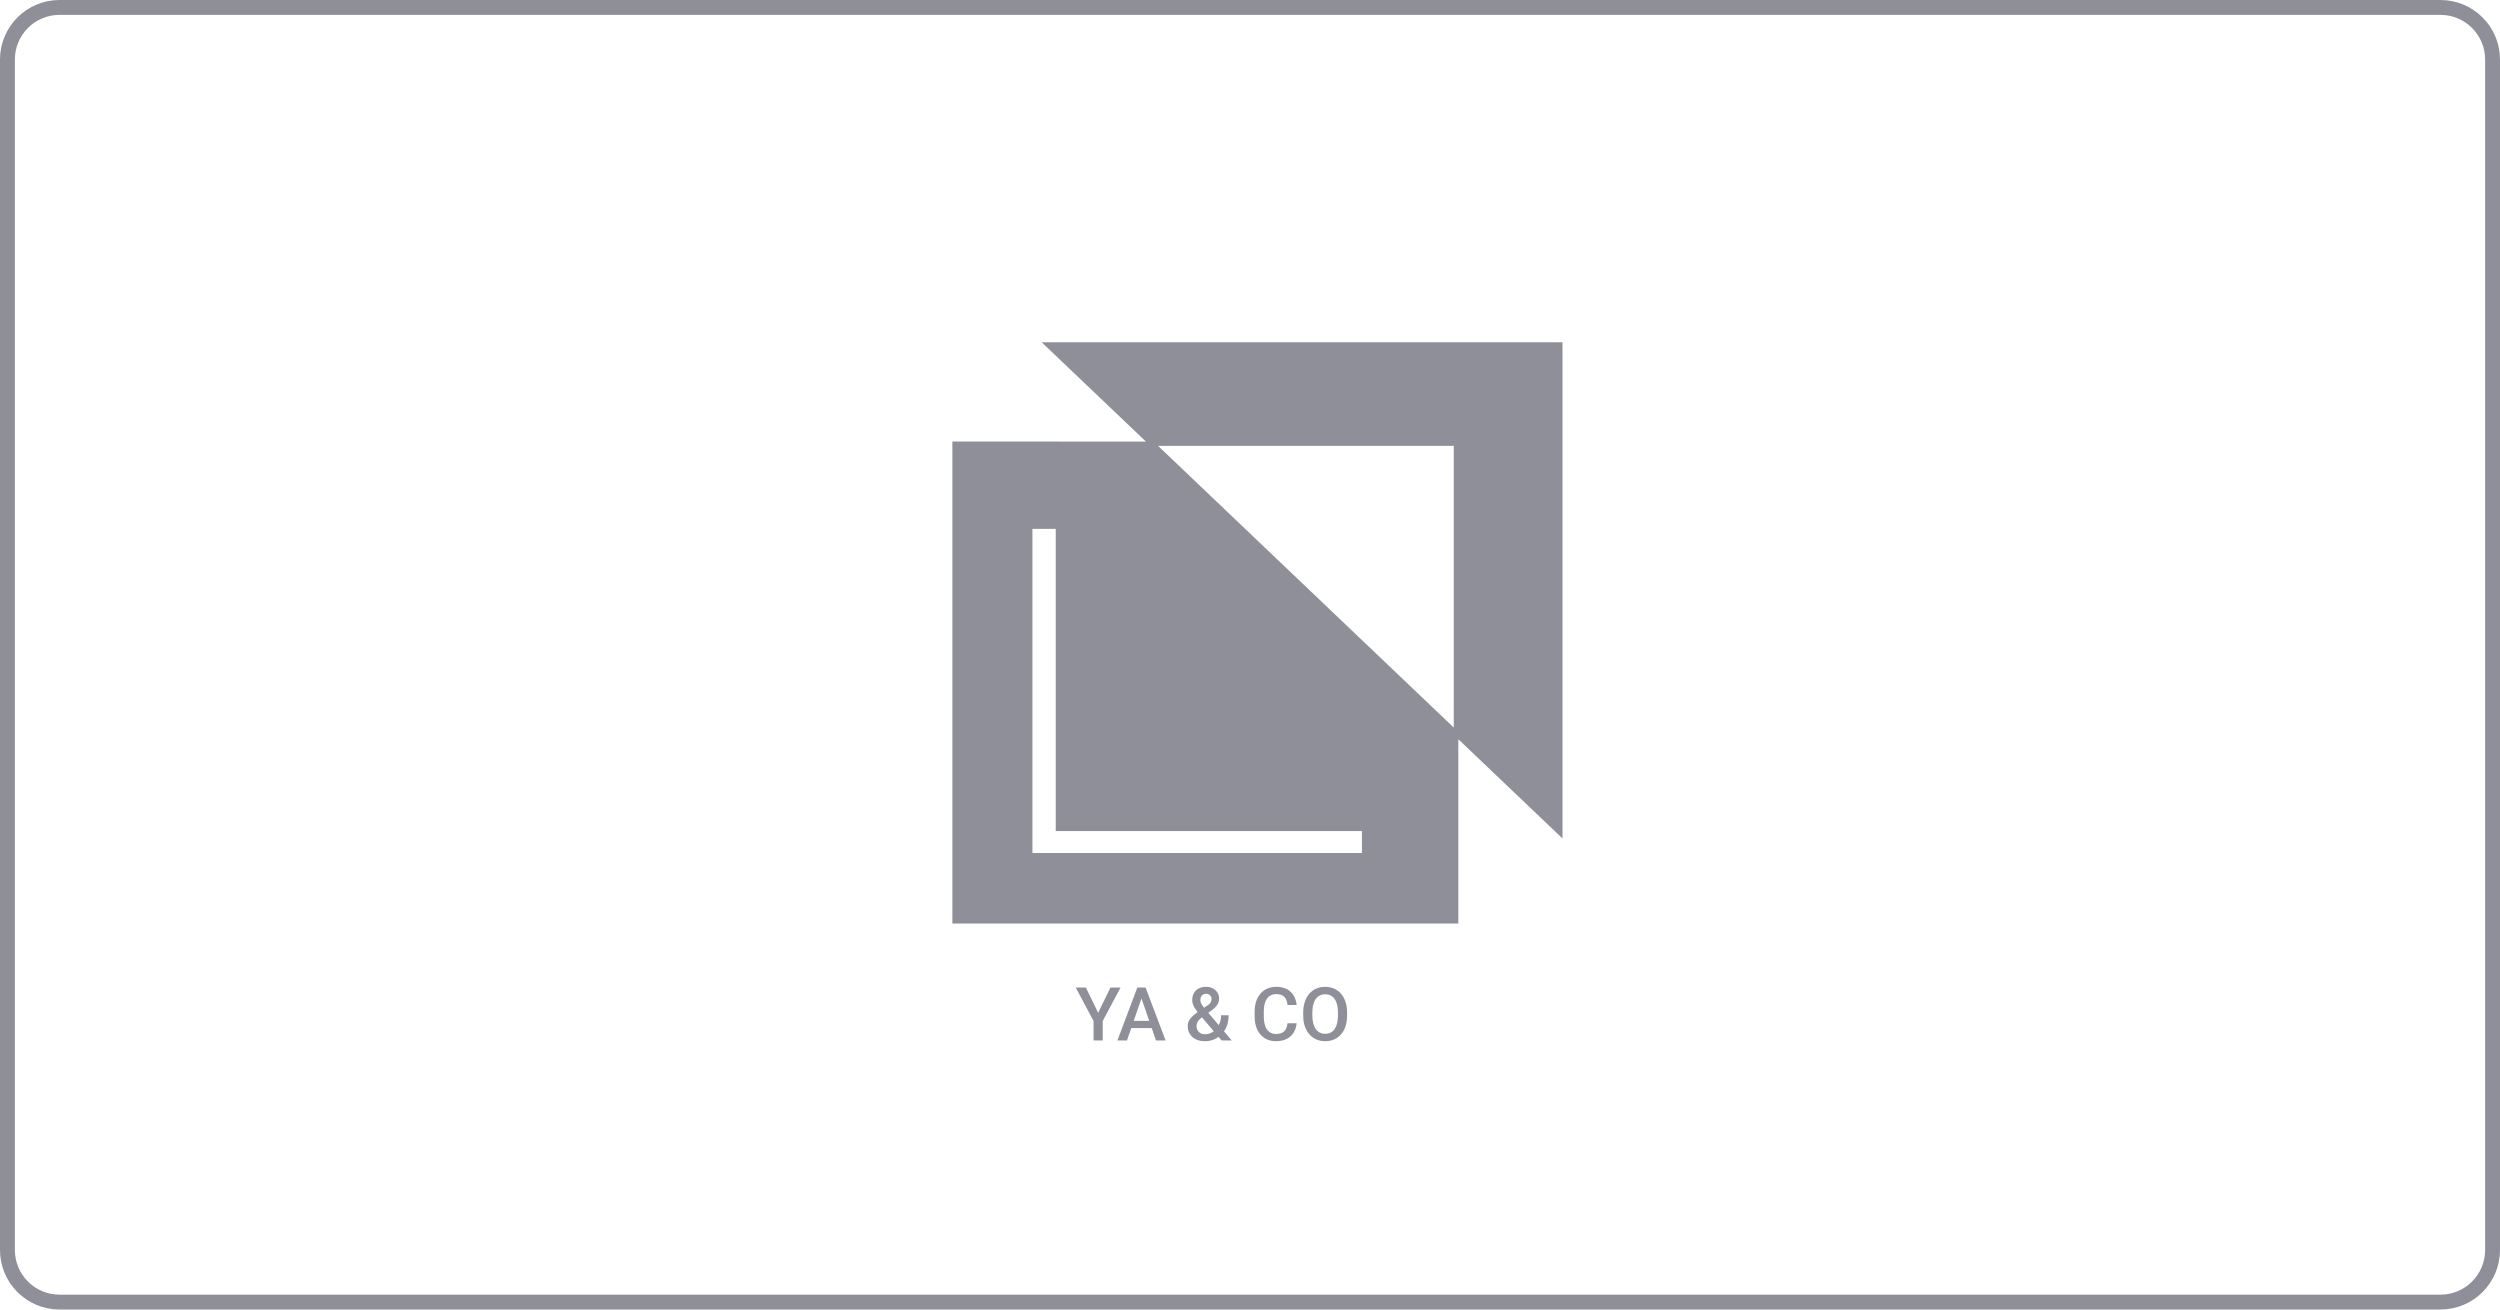
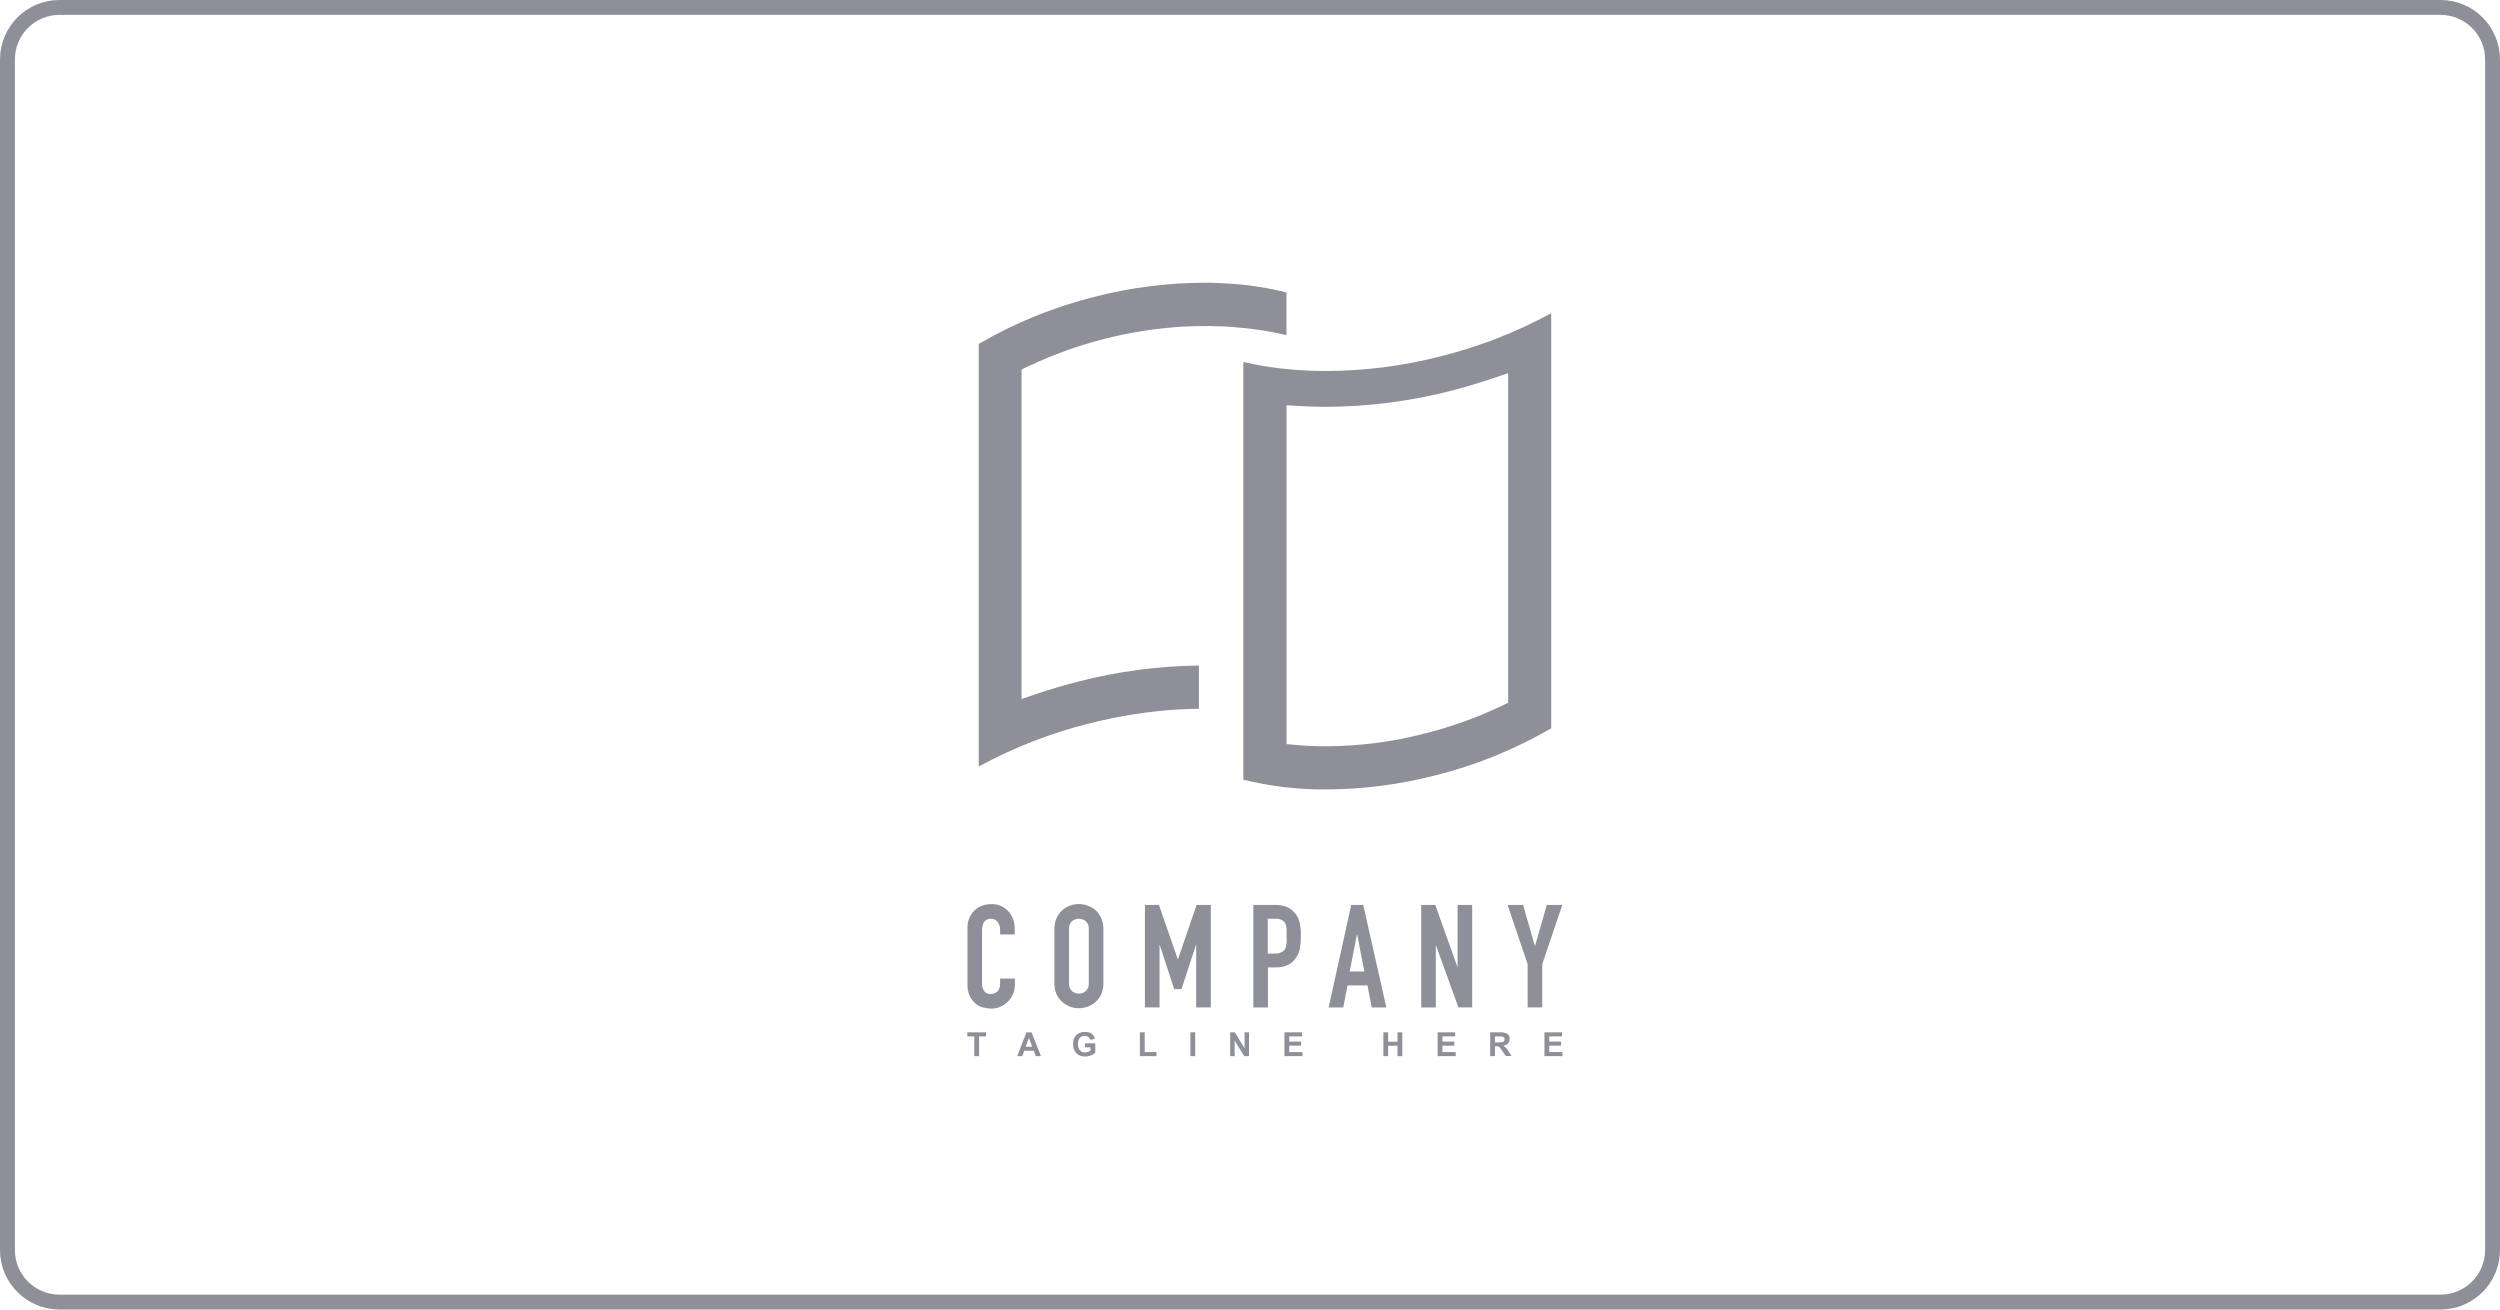
<svg xmlns="http://www.w3.org/2000/svg" width="168" height="88" fill="none">
  <rect width="167" height="87" x=".5" y=".5" stroke="#8E8F99" rx="3.5" />
-   <path fill="#8E8F99" fill-rule="evenodd" d="m70 23 7.008 6.676L64 29.67V62.06h34V49.676l7 6.669V23H70Zm27.692 25.892-19.87-18.93h19.87v18.93Zm-6.169 8.43H69.38V35.538h1.565v20.31h20.578v1.476Zm-17.727 10.74-.825-1.698h-.681l1.196 2.246v1.309h.617V68.61l1.197-2.246h-.679l-.825 1.697Zm3.042-1.698h.146l1.343 3.555h-.644l-.288-.832h-1.376l-.287.832h-.642l1.338-3.555H76.838Zm-.652 2.237h1.041l-.52-1.508-.52 1.508Zm4.296-.59a9.549 9.549 0 0 1-.077-.099 1.82 1.82 0 0 1-.213-.349.86.86 0 0 1-.075-.352c0-.185.038-.344.114-.478a.77.77 0 0 1 .325-.308c.14-.073.304-.11.49-.11.181 0 .337.037.467.11a.766.766 0 0 1 .35.984.896.896 0 0 1-.17.254 1.729 1.729 0 0 1-.248.218l-.247.18.704.83a1.407 1.407 0 0 0 .153-.664h.508c0 .173-.017.336-.051.49a1.523 1.523 0 0 1-.26.587l.52.615h-.68l-.207-.243a1.384 1.384 0 0 1-.365.2 1.624 1.624 0 0 1-.551.092c-.236 0-.44-.043-.613-.13a.97.97 0 0 1-.4-.356.975.975 0 0 1-.14-.52c0-.145.03-.272.09-.38.061-.111.143-.214.247-.308.096-.088.206-.175.33-.262Zm.292.358-.074.053a.914.914 0 0 0-.193.203.59.59 0 0 0-.034.6.515.515 0 0 0 .198.203.65.65 0 0 0 .32.073c.135 0 .266-.03.393-.09a1.06 1.06 0 0 0 .18-.112l-.79-.93Zm.14-.65.218-.146a.791.791 0 0 0 .22-.2.444.444 0 0 0 .066-.25.354.354 0 0 0-.374-.342.362.362 0 0 0-.339.21.502.502 0 0 0 .015.435c.037.077.088.157.154.242l.04.052Zm6.22 1.043h-.611a1.108 1.108 0 0 1-.112.393.554.554 0 0 1-.247.242.925.925 0 0 1-.422.083.748.748 0 0 1-.369-.086.707.707 0 0 1-.254-.242 1.192 1.192 0 0 1-.146-.373 2.365 2.365 0 0 1-.047-.488v-.3c0-.19.017-.357.052-.504.035-.148.088-.272.158-.373a.69.69 0 0 1 .261-.23.809.809 0 0 1 .367-.078c.17 0 .309.03.415.088.105.057.185.14.239.25.055.108.091.24.107.392h.61a1.53 1.53 0 0 0-.2-.632 1.128 1.128 0 0 0-.454-.432 1.509 1.509 0 0 0-.717-.156c-.223 0-.424.039-.603.117-.178.078-.33.19-.457.34a1.532 1.532 0 0 0-.293.529c-.067.206-.1.438-.1.693v.296c0 .255.033.486.098.693.066.207.162.383.288.53.125.145.276.257.451.337.176.078.374.117.594.117.286 0 .53-.052.73-.156.2-.105.355-.247.466-.428.11-.182.176-.39.195-.622Zm3.39-.523v-.195c0-.269-.035-.509-.107-.72a1.56 1.56 0 0 0-.3-.545 1.277 1.277 0 0 0-.467-.344c-.18-.08-.38-.12-.6-.12-.218 0-.418.04-.598.12-.18.078-.335.193-.467.344-.13.15-.23.332-.302.545a2.241 2.241 0 0 0-.108.72v.195c0 .269.036.51.108.723a1.6 1.6 0 0 0 .307.544c.132.15.288.265.467.345.18.078.38.117.598.117.22 0 .42-.04.6-.117.18-.08.336-.195.464-.345.13-.15.23-.33.3-.544.07-.213.105-.454.105-.723Zm-.612-.2v.2c0 .199-.02.375-.059.528a1.159 1.159 0 0 1-.166.388.73.73 0 0 1-.269.237.813.813 0 0 1-.363.078.807.807 0 0 1-.362-.078.772.772 0 0 1-.273-.237 1.167 1.167 0 0 1-.171-.388 2.144 2.144 0 0 1-.059-.528v-.2c0-.198.02-.373.059-.525.04-.153.095-.28.169-.383a.728.728 0 0 1 .27-.234.787.787 0 0 1 .362-.081c.135 0 .256.027.364.08.107.053.197.13.27.235.075.103.132.23.169.383.04.152.059.327.059.525Z" clip-rule="evenodd" />
+   <path fill="#8E8F99" fill-rule="evenodd" d="M82.114 21.934h-.137a17.43 17.43 0 0 0-.63-.022h-.455c-.397 0-.802.01-1.204.03a.628.628 0 0 0-.091 0 28.276 28.276 0 0 0-10.516 2.683l-.433.208v22.142l1.012-.344c.888-.305 1.834-.58 2.813-.834a34.329 34.329 0 0 1 8.095-1.075v2.909c-.362.002-.713.012-1.065.03h-.084a32.36 32.36 0 0 0-6.228.956 31.635 31.635 0 0 0-7.42 2.892V23.112a29.728 29.728 0 0 1 7.785-3.166A29.793 29.793 0 0 1 80.892 19h.427c.511.013 1.01.036 1.478.071 1.233.087 2.456.282 3.655.582v2.864a22.638 22.638 0 0 0-3.541-.534l-.073-.006a8.726 8.726 0 0 0-.724-.043Zm5.039 2.927c.635.049 1.292.072 1.958.072a31.468 31.468 0 0 0 7.713-.99 31.767 31.767 0 0 0 7.417-2.893v27.89a29.809 29.809 0 0 1-7.786 3.166 29.943 29.943 0 0 1-7.337.944 22.405 22.405 0 0 1-5.565-.656V24.322c.43.1.873.191 1.323.267.739.125 1.518.216 2.277.272Zm14.194.216-1.012.341c-.93.313-1.87.593-2.813.842a34.263 34.263 0 0 1-8.406 1.078c-.66 0-1.267-.018-1.854-.056l-.807-.053V50.006l.693.06c.642.057 1.305.085 1.973.085a26.884 26.884 0 0 0 6.62-.857 27.746 27.746 0 0 0 5.173-1.86l.433-.208V25.078Z" clip-rule="evenodd" />
+   <path fill="#8E8F99" d="M67.737 61.212a1.491 1.491 0 0 0-1.126-.455 1.672 1.672 0 0 0-.65.122 1.464 1.464 0 0 0-.832.842c-.08.2-.119.413-.116.628v3.794c-.01.267.042.533.149.778.09.195.219.368.38.509.151.127.329.22.52.27.185.051.376.078.567.078.211.002.42-.043.612-.132a1.6 1.6 0 0 0 .96-1.465v-.424h-.993v.338a.88.88 0 0 1-.058.338.608.608 0 0 1-.144.214.697.697 0 0 1-.415.145.503.503 0 0 1-.465-.204.898.898 0 0 1-.132-.508v-3.538c-.006-.196.036-.39.122-.567a.507.507 0 0 1 .485-.229.527.527 0 0 1 .443.214.806.806 0 0 1 .164.509v.328h.982v-.387a1.79 1.79 0 0 0-.121-.664 1.56 1.56 0 0 0-.332-.534ZM73.629 61.17a1.765 1.765 0 0 0-1.128-.418c-.202 0-.403.037-.592.107A1.56 1.56 0 0 0 71 61.7c-.1.231-.15.482-.145.735v3.638c-.006.256.043.51.145.746.09.195.22.369.384.508.152.14.33.25.524.32.19.07.39.106.592.107a1.714 1.714 0 0 0 1.128-.427c.158-.142.285-.315.374-.508.102-.235.151-.49.144-.746v-3.639a1.77 1.77 0 0 0-.144-.734 1.641 1.641 0 0 0-.374-.532Zm-.463 4.904a.656.656 0 0 1-.197.527.727.727 0 0 1-.934 0 .65.65 0 0 1-.197-.527v-3.639a.653.653 0 0 1 .197-.526.726.726 0 0 1 .934 0 .652.652 0 0 1 .197.526v3.64ZM81.367 67.7v-6.89h-.953l-1.253 3.647h-.017l-1.263-3.646h-.943v6.888h.984v-4.19h.017l.964 2.962h.491l.971-2.962h.018v4.19h.984ZM86.958 61.294c-.151-.17-.343-.3-.556-.377a2.184 2.184 0 0 0-.714-.107h-1.462v6.89h.981v-2.691h.506c.307.014.611-.051.886-.188a1.43 1.43 0 0 0 .539-.527c.113-.183.19-.387.225-.6a4.9 4.9 0 0 0 .053-.783c.01-.33-.023-.662-.096-.984a1.466 1.466 0 0 0-.362-.633Zm-.506 2.1a.867.867 0 0 1-.091.359.552.552 0 0 1-.253.241 1.006 1.006 0 0 1-.463.087h-.448v-2.342h.506a.942.942 0 0 1 .443.086.556.556 0 0 1 .23.254c.054.121.083.252.086.384v.458c0 .16.01.326 0 .473h-.01ZM91.608 60.81h-.805l-1.518 6.89h.982l.288-1.48h1.338l.289 1.48h.981l-1.555-6.89Zm-.906 4.471.483-2.497h.018l.48 2.497h-.981ZM97.95 64.96h-.018l-1.482-4.15h-.944v6.89h.981v-4.143h.02l1.5 4.142h.924v-6.888h-.981v4.15ZM103.948 60.81l-.79 2.74h-.02l-.789-2.74h-1.04l1.348 3.978v2.911h.982v-2.911l1.348-3.977h-1.039ZM65 69.644h.473v1.328h.321v-1.328h.47v-.272H65v.272ZM68.977 69.372l-.62 1.6h.341l.132-.364h.638l.136.364h.35l-.636-1.6h-.341Zm-.05.967.217-.593.217.593h-.435ZM72.908 70.382h.37v.206a.613.613 0 0 1-.38.135.404.404 0 0 1-.34-.153.67.67 0 0 1-.118-.417c0-.356.154-.534.46-.534a.337.337 0 0 1 .362.255l.316-.061c-.068-.313-.293-.47-.678-.47a.804.804 0 0 0-.559.205.78.78 0 0 0-.23.615.872.872 0 0 0 .205.6.776.776 0 0 0 .607.234.96.96 0 0 0 .678-.254v-.63h-.693v.27ZM76.923 69.372h-.324v1.6h1.12V70.7h-.796v-1.328ZM80.317 69.372h-.323v1.6h.323v-1.6ZM83.636 70.44l-.655-1.068h-.313v1.6h.3v-1.045l.643 1.045h.322v-1.6h-.297v1.069ZM86.637 70.267h.797v-.272h-.797v-.35h.857v-.273h-1.181v1.6h1.214V70.7h-.89v-.433ZM93.912 70.003h-.63v-.63h-.32v1.599h.32v-.7h.63v.7h.322v-1.6h-.322v.631ZM96.93 70.267h.8v-.272h-.8v-.35h.86v-.273H96.61v1.6h1.212V70.7h-.89v-.433ZM101.023 70.268c.279-.044.42-.191.42-.445a.38.38 0 0 0-.157-.356.903.903 0 0 0-.468-.094h-.678v1.599h.322v-.669h.063a.433.433 0 0 1 .2.036c.047.029.086.069.114.117l.349.508h.384l-.195-.312a1.11 1.11 0 0 0-.354-.384Zm-.324-.222h-.237v-.401h.253a.838.838 0 0 1 .326.038.212.212 0 0 1 .046.255.213.213 0 0 1-.061.07.915.915 0 0 1-.327.038ZM104.11 70.267h.796v-.272h-.796v-.35h.86v-.273h-1.184v1.6H105V70.7h-.89v-.433Z" />
</svg>
